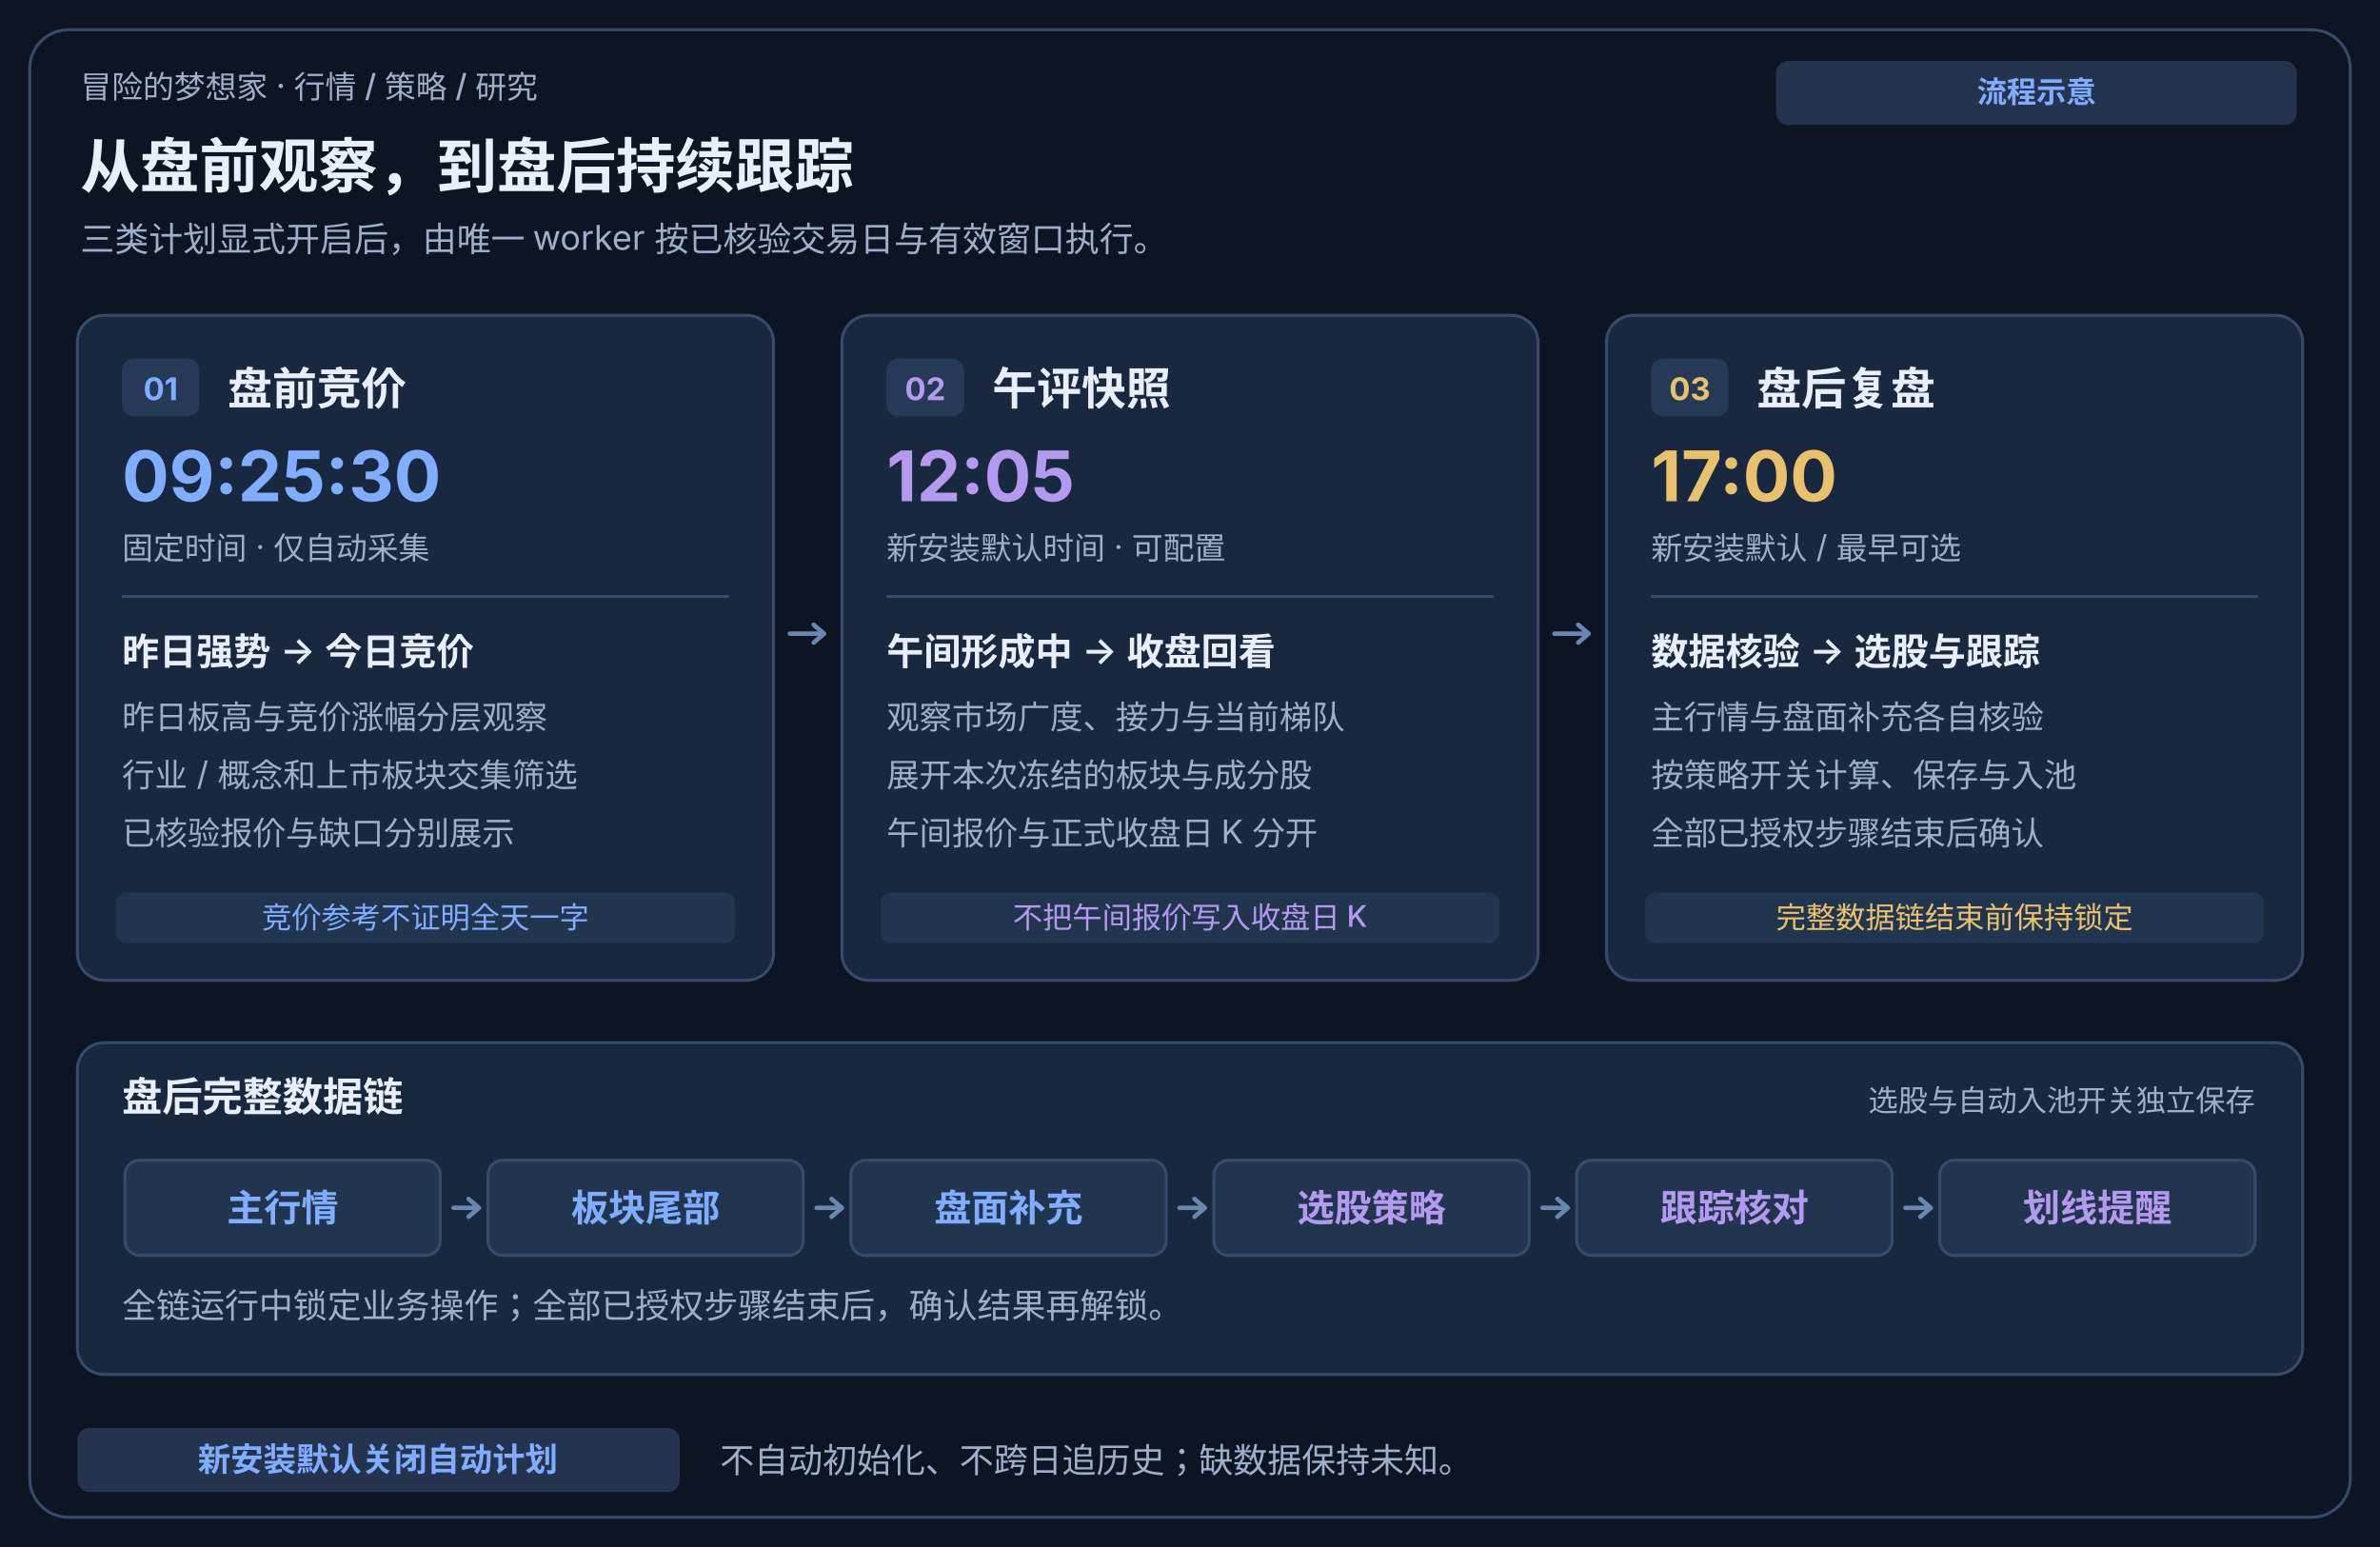
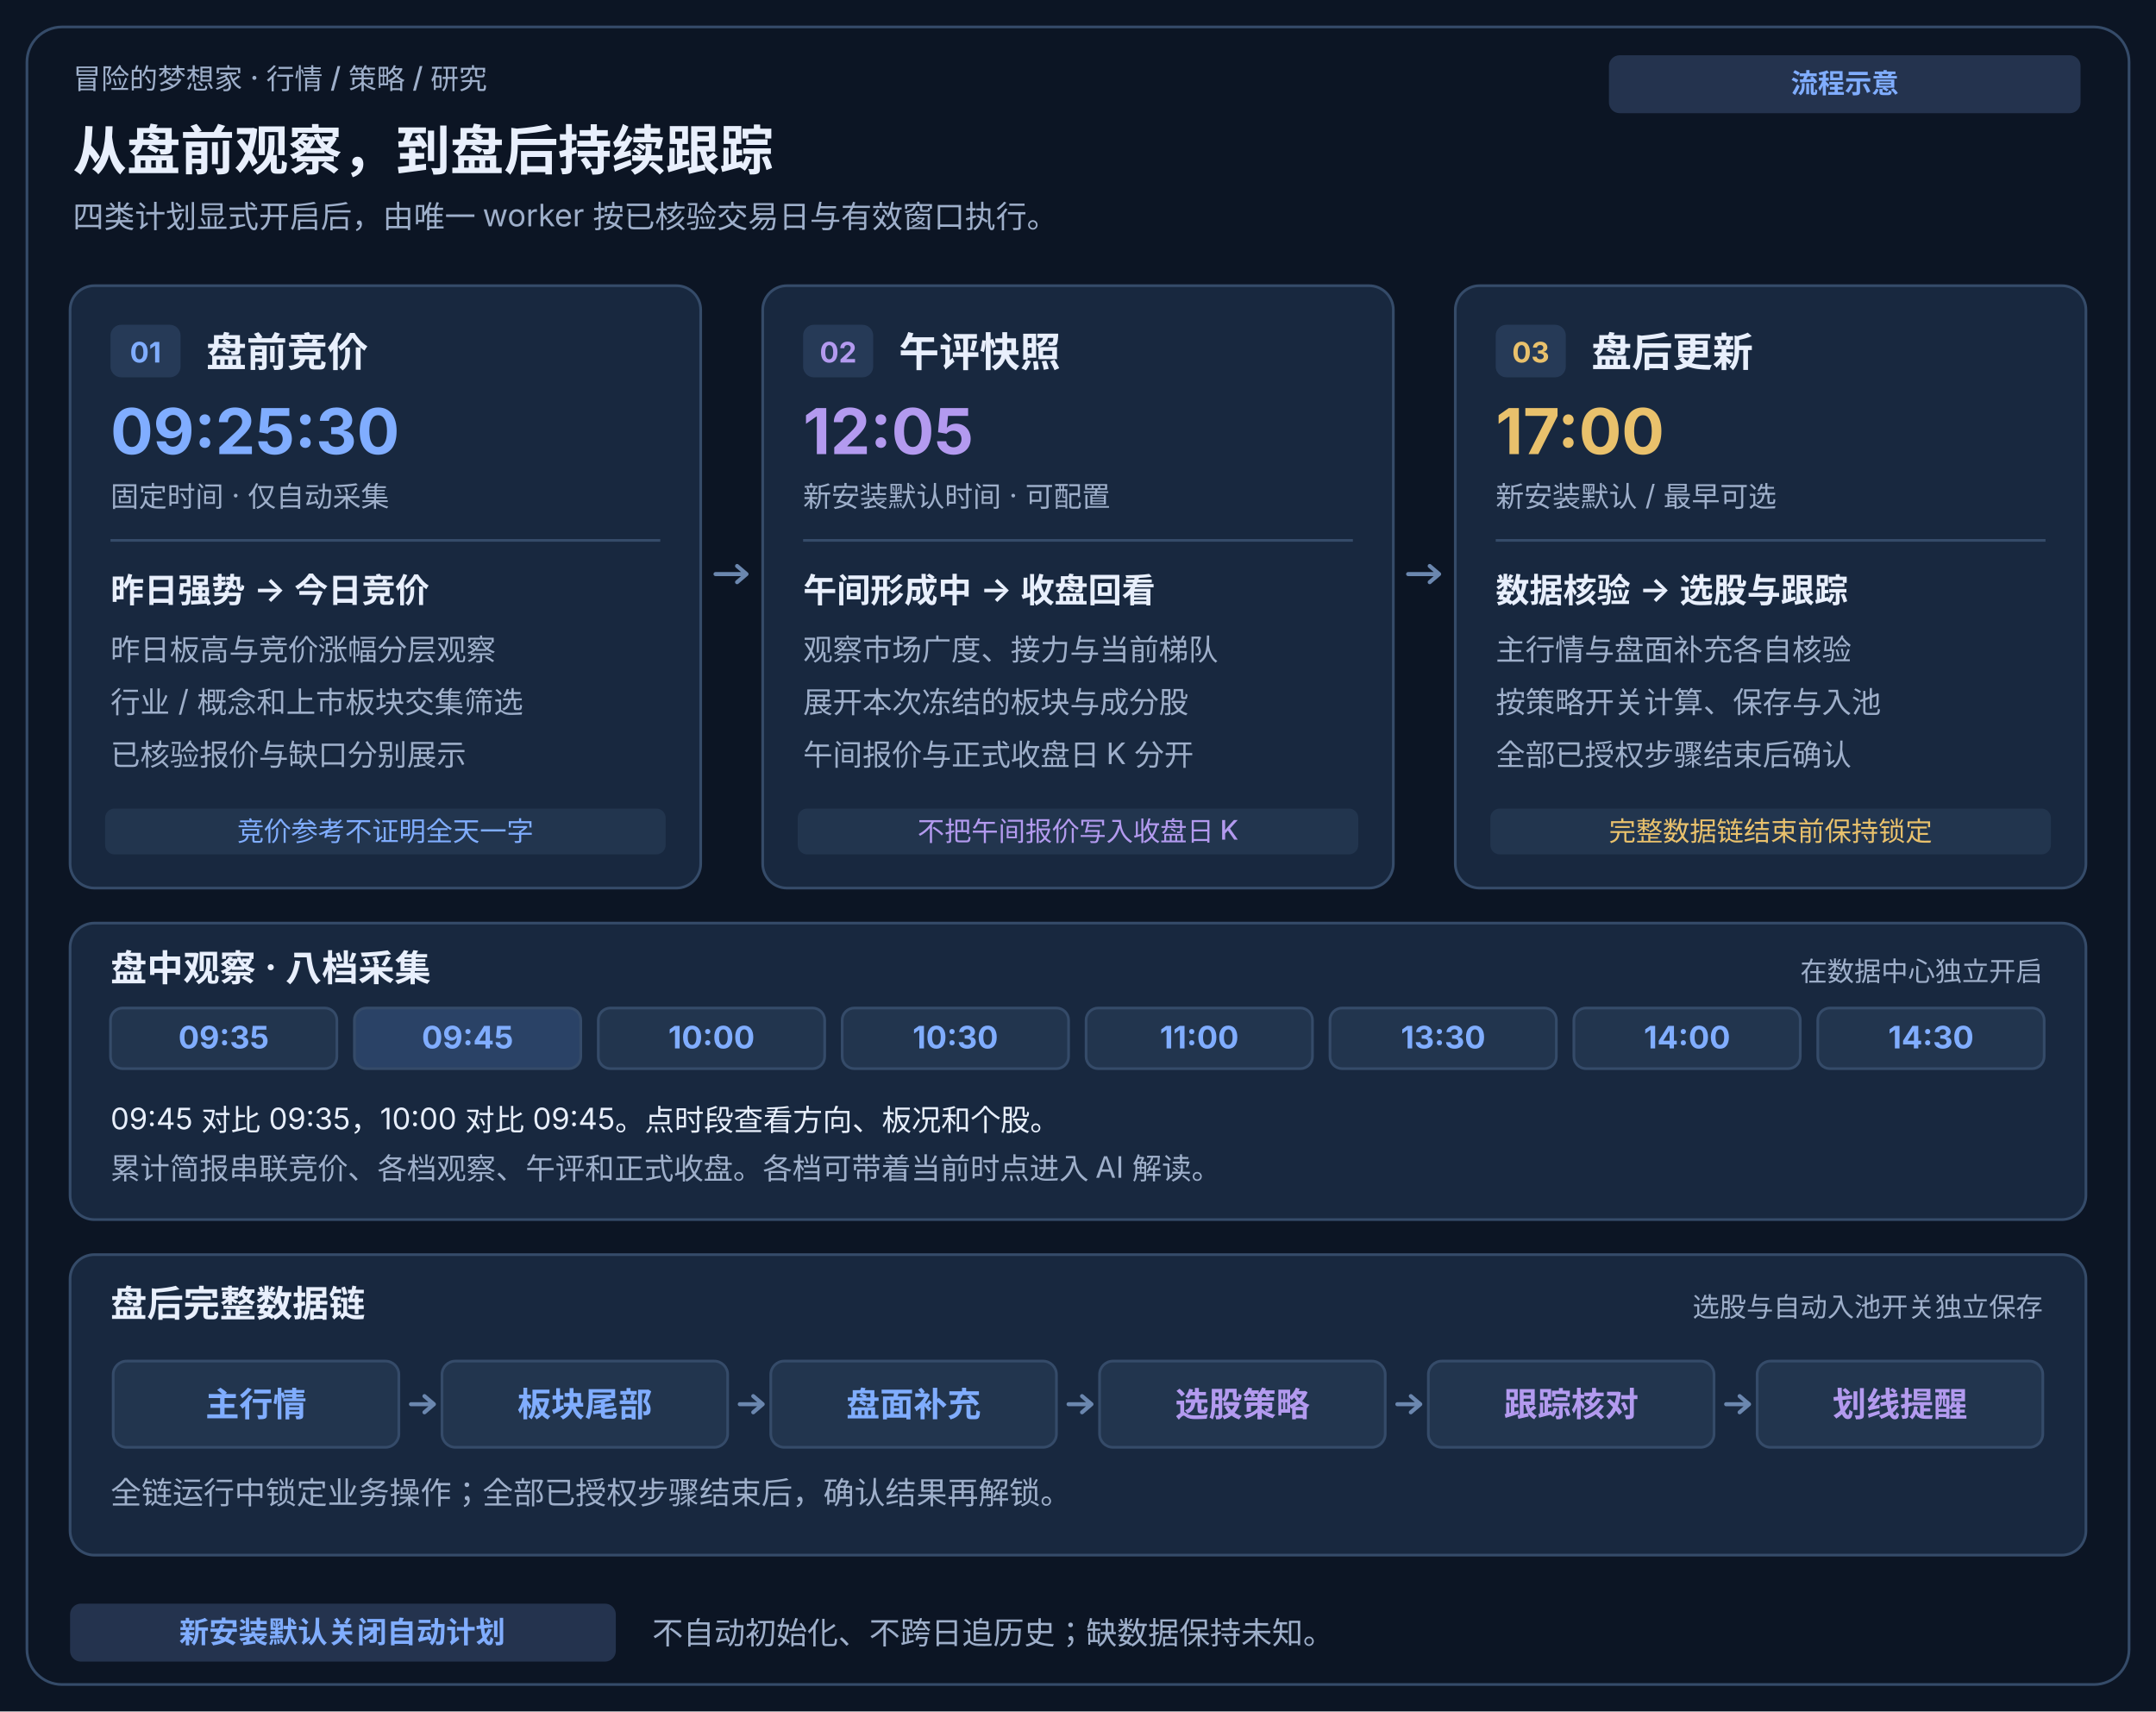
- <svg xmlns="http://www.w3.org/2000/svg" width="1600" height="1040" viewBox="0 0 1600 1040" role="img" aria-labelledby="title desc">
+ <svg xmlns="http://www.w3.org/2000/svg" width="1600" height="1270" viewBox="0 0 1600 1270" role="img" aria-labelledby="title desc">
  <g font-family="-apple-system,BlinkMacSystemFont,'PingFang SC','Microsoft YaHei',sans-serif">
-     <rect x="0" y="0" width="1600" height="1040" rx="0" fill="#0c1524" />
-     <rect x="20" y="20" width="1560" height="1000" rx="26" fill="#0c1524" stroke="#354b69" stroke-width="2" />
+     <rect x="0" y="0" width="1600" height="1270" rx="0" fill="#0c1524" />
+     <rect x="20" y="20" width="1560" height="1230" rx="26" fill="#0c1524" stroke="#354b69" stroke-width="2" />
    <text x="54" y="66" font-size="21" fill="#9eafca" font-weight="500" text-anchor="start">冒险的梦想家 · 行情 / 策略 / 研究</text>
    <rect x="1194" y="41" width="350" height="43" rx="8" fill="#24334e" />
    <text x="1369" y="69" font-size="20" fill="#80adff" font-weight="600" text-anchor="middle">流程示意</text>
    <text x="54" y="126" font-size="40" fill="#e8effc" font-weight="700" text-anchor="start">从盘前观察，到盘后持续跟踪</text>
-     <text x="54" y="169" font-size="23" fill="#9eafca" font-weight="400" text-anchor="start">三类计划显式开启后，由唯一 worker 按已核验交易日与有效窗口执行。</text>
+     <text x="54" y="169" font-size="23" fill="#9eafca" font-weight="400" text-anchor="start">四类计划显式开启后，由唯一 worker 按已核验交易日与有效窗口执行。</text>
    <rect x="52" y="212" width="468" height="447" rx="18" fill="#18283f" stroke="#354b69" stroke-width="2" />
    <rect x="82" y="241" width="52" height="39" rx="8" fill="#263a57" />
    <text x="108" y="269" font-size="21" fill="#80adff" font-weight="700" text-anchor="middle">01</text>
    <text x="153" y="272" font-size="30" fill="#e8effc" font-weight="650" text-anchor="start">盘前竞价</text>
    <text x="82" y="337" font-size="47" fill="#80adff" font-weight="700" text-anchor="start">09:25:30</text>
    <text x="82" y="376" font-size="21" fill="#9eafca" font-weight="400" text-anchor="start">固定时间 · 仅自动采集</text>
    <path d="M82 401H490" fill="none" stroke="#354b69" stroke-width="2" />
    <text x="82" y="447" font-size="25" fill="#e8effc" font-weight="600" text-anchor="start">昨日强势 → 今日竞价</text>
    <text x="82" y="490" font-size="22" fill="#9eafca" font-weight="400" text-anchor="start">昨日板高与竞价涨幅分层观察</text>
    <text x="82" y="529" font-size="22" fill="#9eafca" font-weight="400" text-anchor="start">行业 / 概念和上市板块交集筛选</text>
    <text x="82" y="568" font-size="22" fill="#9eafca" font-weight="400" text-anchor="start">已核验报价与缺口分别展示</text>
    <rect x="78" y="600" width="416" height="34" rx="7" fill="#22354e" />
    <text x="286" y="624" font-size="20" fill="#80adff" font-weight="500" text-anchor="middle">竞价参考不证明全天一字</text>
    <rect x="566" y="212" width="468" height="447" rx="18" fill="#18283f" stroke="#354b69" stroke-width="2" />
    <rect x="596" y="241" width="52" height="39" rx="8" fill="#263a57" />
    <text x="622" y="269" font-size="21" fill="#b39aef" font-weight="700" text-anchor="middle">02</text>
    <text x="667" y="272" font-size="30" fill="#e8effc" font-weight="650" text-anchor="start">午评快照</text>
    <text x="596" y="337" font-size="47" fill="#b39aef" font-weight="700" text-anchor="start">12:05</text>
    <text x="596" y="376" font-size="21" fill="#9eafca" font-weight="400" text-anchor="start">新安装默认时间 · 可配置</text>
    <path d="M596 401H1004" fill="none" stroke="#354b69" stroke-width="2" />
    <text x="596" y="447" font-size="25" fill="#e8effc" font-weight="600" text-anchor="start">午间形成中 → 收盘回看</text>
    <text x="596" y="490" font-size="22" fill="#9eafca" font-weight="400" text-anchor="start">观察市场广度、接力与当前梯队</text>
    <text x="596" y="529" font-size="22" fill="#9eafca" font-weight="400" text-anchor="start">展开本次冻结的板块与成分股</text>
    <text x="596" y="568" font-size="22" fill="#9eafca" font-weight="400" text-anchor="start">午间报价与正式收盘日 K 分开</text>
    <rect x="592" y="600" width="416" height="34" rx="7" fill="#22354e" />
    <text x="800" y="624" font-size="20" fill="#b39aef" font-weight="500" text-anchor="middle">不把午间报价写入收盘日 K</text>
    <rect x="1080" y="212" width="468" height="447" rx="18" fill="#18283f" stroke="#354b69" stroke-width="2" />
    <rect x="1110" y="241" width="52" height="39" rx="8" fill="#263a57" />
    <text x="1136" y="269" font-size="21" fill="#e9c16c" font-weight="700" text-anchor="middle">03</text>
-     <text x="1181" y="272" font-size="30" fill="#e8effc" font-weight="650" text-anchor="start">盘后复盘</text>
+     <text x="1181" y="272" font-size="30" fill="#e8effc" font-weight="650" text-anchor="start">盘后更新</text>
    <text x="1110" y="337" font-size="47" fill="#e9c16c" font-weight="700" text-anchor="start">17:00</text>
    <text x="1110" y="376" font-size="21" fill="#9eafca" font-weight="400" text-anchor="start">新安装默认 / 最早可选</text>
    <path d="M1110 401H1518" fill="none" stroke="#354b69" stroke-width="2" />
    <text x="1110" y="447" font-size="25" fill="#e8effc" font-weight="600" text-anchor="start">数据核验 → 选股与跟踪</text>
    <text x="1110" y="490" font-size="22" fill="#9eafca" font-weight="400" text-anchor="start">主行情与盘面补充各自核验</text>
    <text x="1110" y="529" font-size="22" fill="#9eafca" font-weight="400" text-anchor="start">按策略开关计算、保存与入池</text>
    <text x="1110" y="568" font-size="22" fill="#9eafca" font-weight="400" text-anchor="start">全部已授权步骤结束后确认</text>
    <rect x="1106" y="600" width="416" height="34" rx="7" fill="#22354e" />
    <text x="1314" y="624" font-size="20" fill="#e9c16c" font-weight="500" text-anchor="middle">完整数据链结束前保持锁定</text>
    <path d="M531 426h23m-7 -6l7 6 -7 6" fill="none" stroke="#6b87af" stroke-width="3" stroke-linecap="round" stroke-linejoin="round" />
    <path d="M1045 426h23m-7 -6l7 6 -7 6" fill="none" stroke="#6b87af" stroke-width="3" stroke-linecap="round" stroke-linejoin="round" />
-     <rect x="52" y="701" width="1496" height="223" rx="18" fill="#18283f" stroke="#354b69" stroke-width="2" />
-     <text x="82" y="747" font-size="27" fill="#e8effc" font-weight="650" text-anchor="start">盘后完整数据链</text>
-     <text x="1516" y="747" font-size="20" fill="#9eafca" font-weight="400" text-anchor="end">选股与自动入池开关独立保存</text>
-     <rect x="84" y="780" width="212" height="64" rx="10" fill="#22354e" stroke="#354b69" stroke-width="2" />
-     <text x="190" y="821" font-size="25" fill="#80adff" font-weight="600" text-anchor="middle">主行情</text>
-     <path d="M305 812h17m-7 -6l7 6 -7 6" fill="none" stroke="#6b87af" stroke-width="3" stroke-linecap="round" stroke-linejoin="round" />
-     <rect x="328" y="780" width="212" height="64" rx="10" fill="#22354e" stroke="#354b69" stroke-width="2" />
-     <text x="434" y="821" font-size="25" fill="#80adff" font-weight="600" text-anchor="middle">板块尾部</text>
-     <path d="M549 812h17m-7 -6l7 6 -7 6" fill="none" stroke="#6b87af" stroke-width="3" stroke-linecap="round" stroke-linejoin="round" />
-     <rect x="572" y="780" width="212" height="64" rx="10" fill="#22354e" stroke="#354b69" stroke-width="2" />
-     <text x="678" y="821" font-size="25" fill="#80adff" font-weight="600" text-anchor="middle">盘面补充</text>
-     <path d="M793 812h17m-7 -6l7 6 -7 6" fill="none" stroke="#6b87af" stroke-width="3" stroke-linecap="round" stroke-linejoin="round" />
-     <rect x="816" y="780" width="212" height="64" rx="10" fill="#22354e" stroke="#354b69" stroke-width="2" />
-     <text x="922" y="821" font-size="25" fill="#b39aef" font-weight="600" text-anchor="middle">选股策略</text>
-     <path d="M1037 812h17m-7 -6l7 6 -7 6" fill="none" stroke="#6b87af" stroke-width="3" stroke-linecap="round" stroke-linejoin="round" />
-     <rect x="1060" y="780" width="212" height="64" rx="10" fill="#22354e" stroke="#354b69" stroke-width="2" />
-     <text x="1166" y="821" font-size="25" fill="#b39aef" font-weight="600" text-anchor="middle">跟踪核对</text>
-     <path d="M1281 812h17m-7 -6l7 6 -7 6" fill="none" stroke="#6b87af" stroke-width="3" stroke-linecap="round" stroke-linejoin="round" />
-     <rect x="1304" y="780" width="212" height="64" rx="10" fill="#22354e" stroke="#354b69" stroke-width="2" />
-     <text x="1410" y="821" font-size="25" fill="#b39aef" font-weight="600" text-anchor="middle">划线提醒</text>
-     <text x="82" y="886" font-size="23" fill="#9eafca" font-weight="400" text-anchor="start">全链运行中锁定业务操作；全部已授权步骤结束后，确认结果再解锁。</text>
-     <rect x="52" y="960" width="405" height="43" rx="8" fill="#24334e" />
-     <text x="254" y="989" font-size="22" fill="#80adff" font-weight="600" text-anchor="middle">新安装默认关闭自动计划</text>
-     <text x="484" y="990" font-size="23" fill="#9eafca" font-weight="400" text-anchor="start">不自动初始化、不跨日追历史；缺数据保持未知。</text>
+     <rect x="52" y="685" width="1496" height="220" rx="18" fill="#18283f" stroke="#354b69" stroke-width="2" />
+     <text x="82" y="728" font-size="27" fill="#e8effc" font-weight="650">盘中观察 · 八档采集</text>
+     <text x="1516" y="728" font-size="20" fill="#9eafca" text-anchor="end">在数据中心独立开启</text>
+     <rect x="82" y="748" width="168" height="45" rx="9" fill="#22354e" stroke="#354b69" stroke-width="2" />
+     <text x="166" y="778" font-size="23" fill="#80adff" font-weight="650" text-anchor="middle">09:35</text>
+     <rect x="263" y="748" width="168" height="45" rx="9" fill="#2a4266" stroke="#354b69" stroke-width="2" />
+     <text x="347" y="778" font-size="23" fill="#80adff" font-weight="650" text-anchor="middle">09:45</text>
+     <rect x="444" y="748" width="168" height="45" rx="9" fill="#22354e" stroke="#354b69" stroke-width="2" />
+     <text x="528" y="778" font-size="23" fill="#80adff" font-weight="650" text-anchor="middle">10:00</text>
+     <rect x="625" y="748" width="168" height="45" rx="9" fill="#22354e" stroke="#354b69" stroke-width="2" />
+     <text x="709" y="778" font-size="23" fill="#80adff" font-weight="650" text-anchor="middle">10:30</text>
+     <rect x="806" y="748" width="168" height="45" rx="9" fill="#22354e" stroke="#354b69" stroke-width="2" />
+     <text x="890" y="778" font-size="23" fill="#80adff" font-weight="650" text-anchor="middle">11:00</text>
+     <rect x="987" y="748" width="168" height="45" rx="9" fill="#22354e" stroke="#354b69" stroke-width="2" />
+     <text x="1071" y="778" font-size="23" fill="#80adff" font-weight="650" text-anchor="middle">13:30</text>
+     <rect x="1168" y="748" width="168" height="45" rx="9" fill="#22354e" stroke="#354b69" stroke-width="2" />
+     <text x="1252" y="778" font-size="23" fill="#80adff" font-weight="650" text-anchor="middle">14:00</text>
+     <rect x="1349" y="748" width="168" height="45" rx="9" fill="#22354e" stroke="#354b69" stroke-width="2" />
+     <text x="1433" y="778" font-size="23" fill="#80adff" font-weight="650" text-anchor="middle">14:30</text>
+     <text x="82" y="838" font-size="22" fill="#e8effc">09:45 对比 09:35，10:00 对比 09:45。点时段查看方向、板况和个股。</text>
+     <text x="82" y="875" font-size="22" fill="#9eafca">累计简报串联竞价、各档观察、午评和正式收盘。各档可带着当前时点进入 AI 解读。</text>
+     <g transform="translate(0 230)">
+       <rect x="52" y="701" width="1496" height="223" rx="18" fill="#18283f" stroke="#354b69" stroke-width="2" />
+       <text x="82" y="747" font-size="27" fill="#e8effc" font-weight="650" text-anchor="start">盘后完整数据链</text>
+       <text x="1516" y="747" font-size="20" fill="#9eafca" font-weight="400" text-anchor="end">选股与自动入池开关独立保存</text>
+       <rect x="84" y="780" width="212" height="64" rx="10" fill="#22354e" stroke="#354b69" stroke-width="2" />
+       <text x="190" y="821" font-size="25" fill="#80adff" font-weight="600" text-anchor="middle">主行情</text>
+       <path d="M305 812h17m-7 -6l7 6 -7 6" fill="none" stroke="#6b87af" stroke-width="3" stroke-linecap="round" stroke-linejoin="round" />
+       <rect x="328" y="780" width="212" height="64" rx="10" fill="#22354e" stroke="#354b69" stroke-width="2" />
+       <text x="434" y="821" font-size="25" fill="#80adff" font-weight="600" text-anchor="middle">板块尾部</text>
+       <path d="M549 812h17m-7 -6l7 6 -7 6" fill="none" stroke="#6b87af" stroke-width="3" stroke-linecap="round" stroke-linejoin="round" />
+       <rect x="572" y="780" width="212" height="64" rx="10" fill="#22354e" stroke="#354b69" stroke-width="2" />
+       <text x="678" y="821" font-size="25" fill="#80adff" font-weight="600" text-anchor="middle">盘面补充</text>
+       <path d="M793 812h17m-7 -6l7 6 -7 6" fill="none" stroke="#6b87af" stroke-width="3" stroke-linecap="round" stroke-linejoin="round" />
+       <rect x="816" y="780" width="212" height="64" rx="10" fill="#22354e" stroke="#354b69" stroke-width="2" />
+       <text x="922" y="821" font-size="25" fill="#b39aef" font-weight="600" text-anchor="middle">选股策略</text>
+       <path d="M1037 812h17m-7 -6l7 6 -7 6" fill="none" stroke="#6b87af" stroke-width="3" stroke-linecap="round" stroke-linejoin="round" />
+       <rect x="1060" y="780" width="212" height="64" rx="10" fill="#22354e" stroke="#354b69" stroke-width="2" />
+       <text x="1166" y="821" font-size="25" fill="#b39aef" font-weight="600" text-anchor="middle">跟踪核对</text>
+       <path d="M1281 812h17m-7 -6l7 6 -7 6" fill="none" stroke="#6b87af" stroke-width="3" stroke-linecap="round" stroke-linejoin="round" />
+       <rect x="1304" y="780" width="212" height="64" rx="10" fill="#22354e" stroke="#354b69" stroke-width="2" />
+       <text x="1410" y="821" font-size="25" fill="#b39aef" font-weight="600" text-anchor="middle">划线提醒</text>
+       <text x="82" y="886" font-size="23" fill="#9eafca" font-weight="400" text-anchor="start">全链运行中锁定业务操作；全部已授权步骤结束后，确认结果再解锁。</text>
+       <rect x="52" y="960" width="405" height="43" rx="8" fill="#24334e" />
+       <text x="254" y="989" font-size="22" fill="#80adff" font-weight="600" text-anchor="middle">新安装默认关闭自动计划</text>
+       <text x="484" y="990" font-size="23" fill="#9eafca" font-weight="400" text-anchor="start">不自动初始化、不跨日追历史；缺数据保持未知。</text>
+     </g>
  </g>
</svg>
